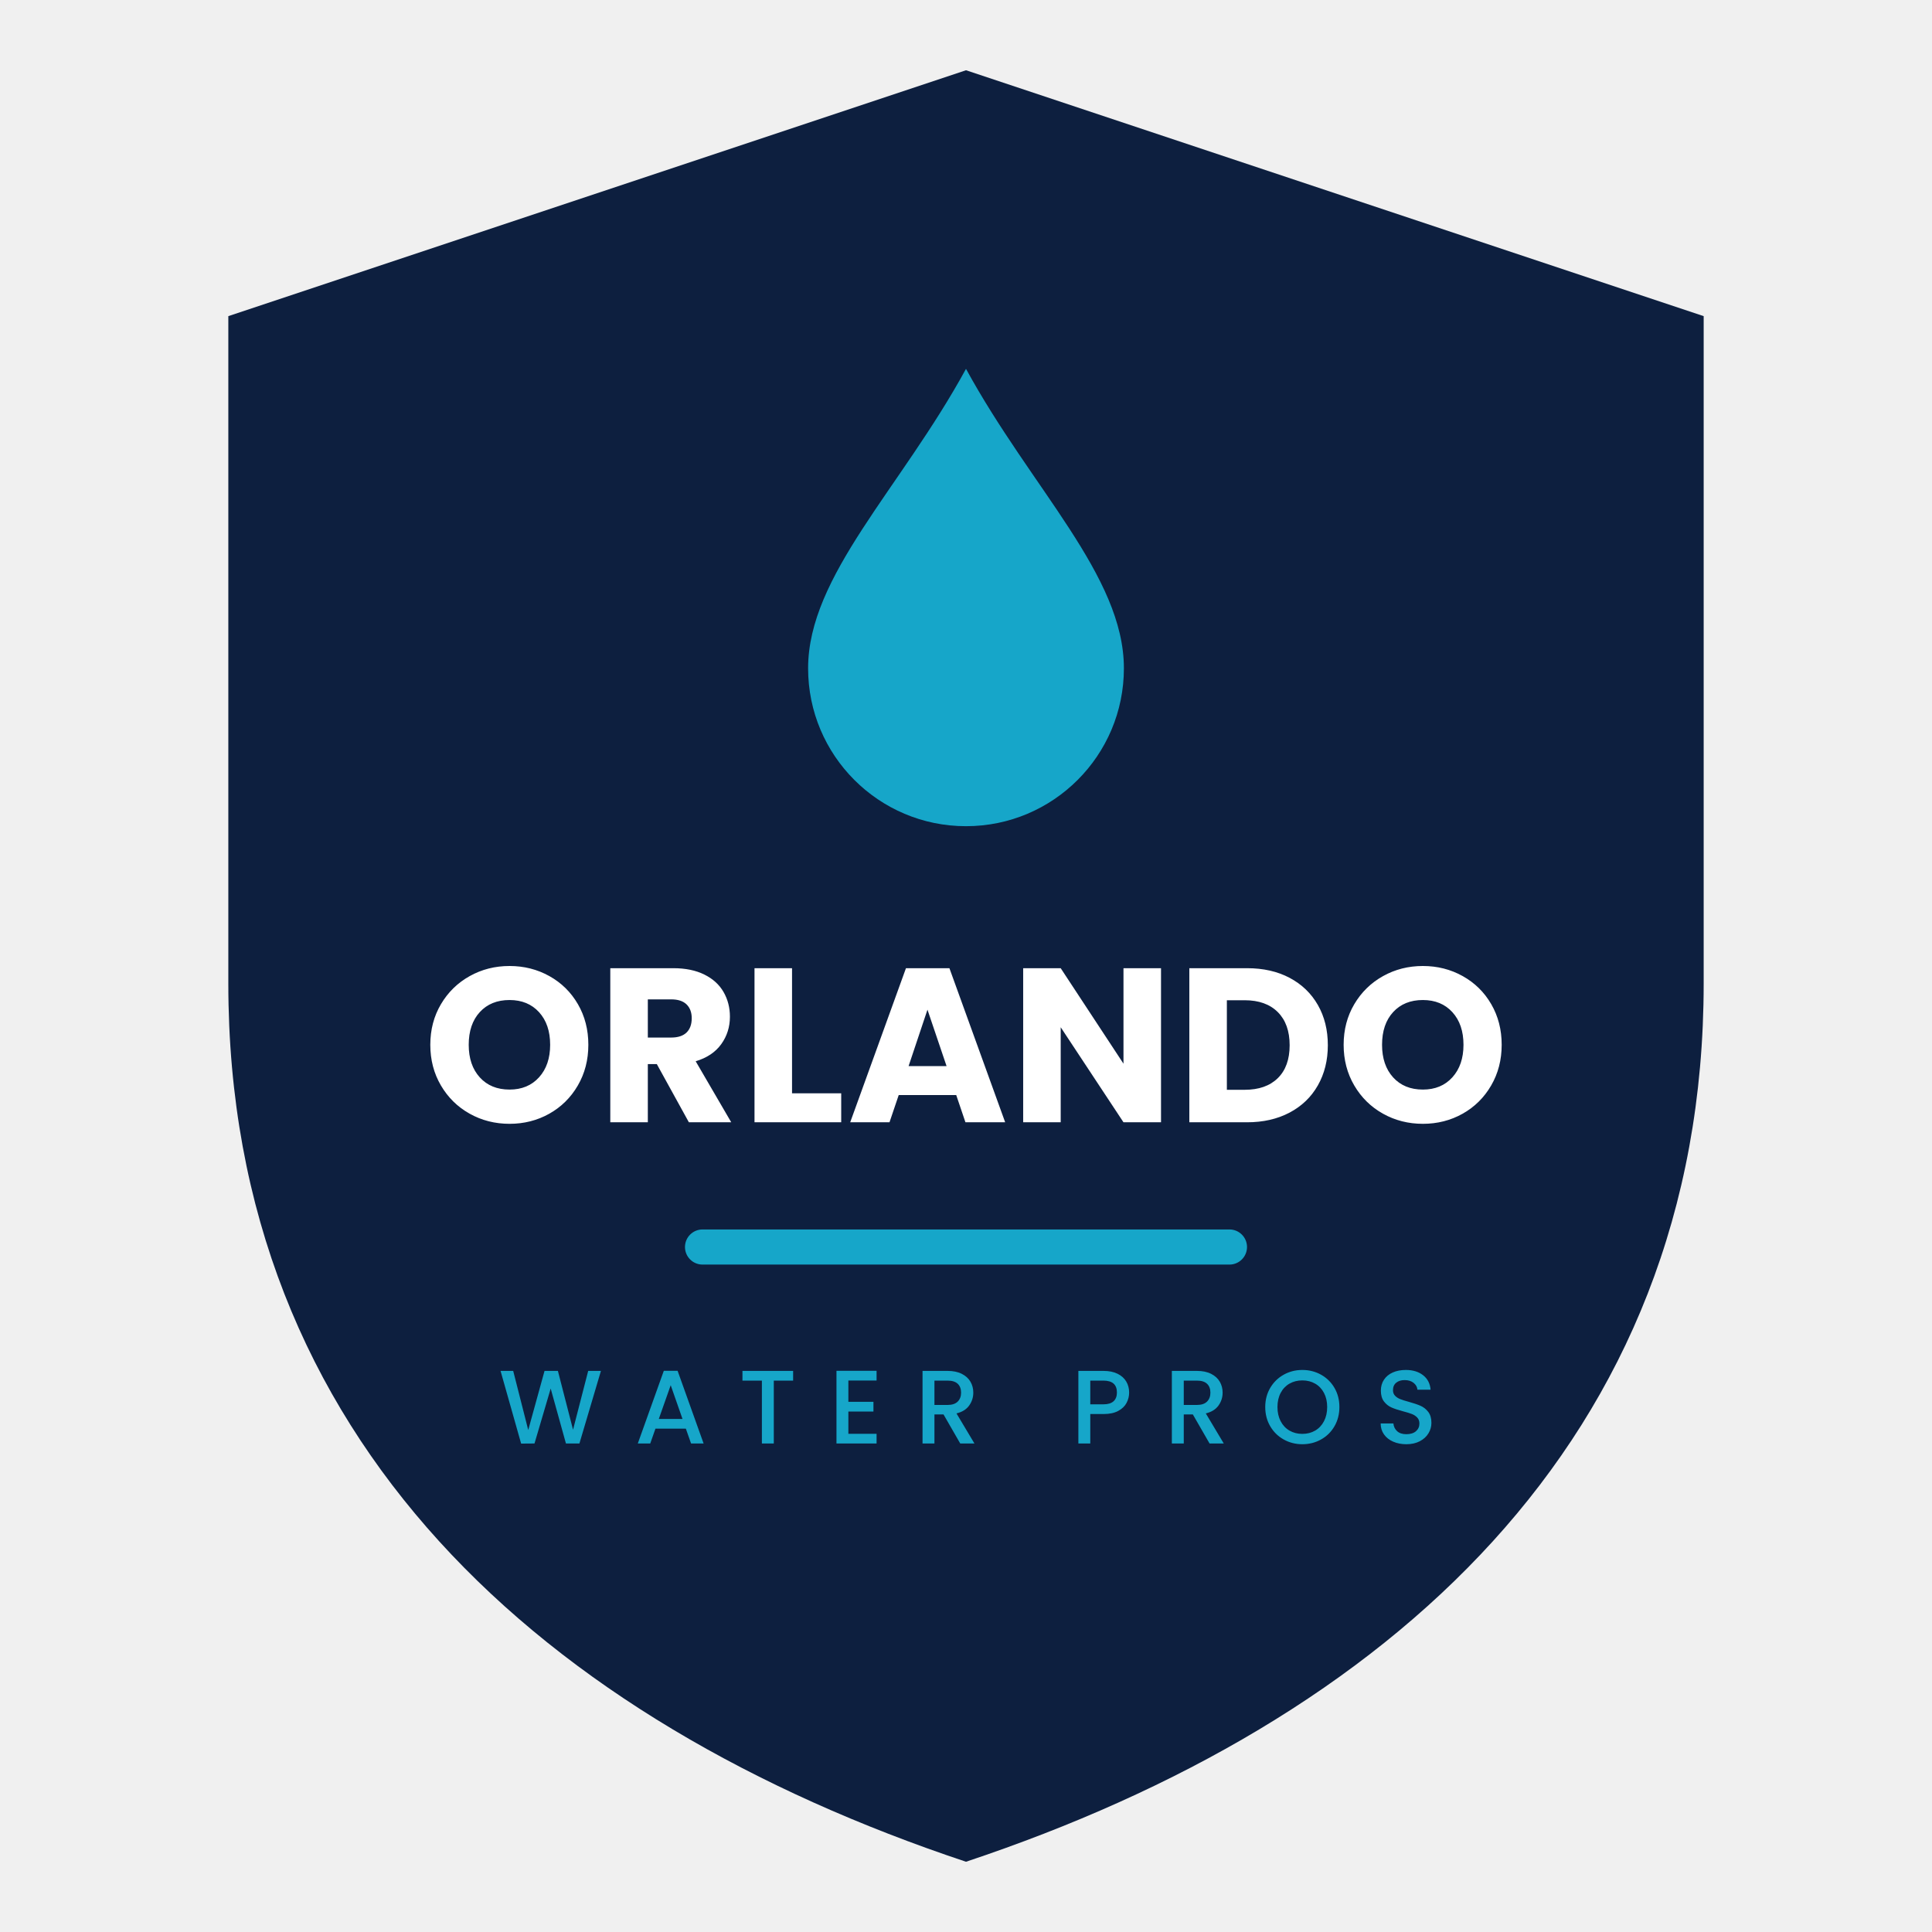
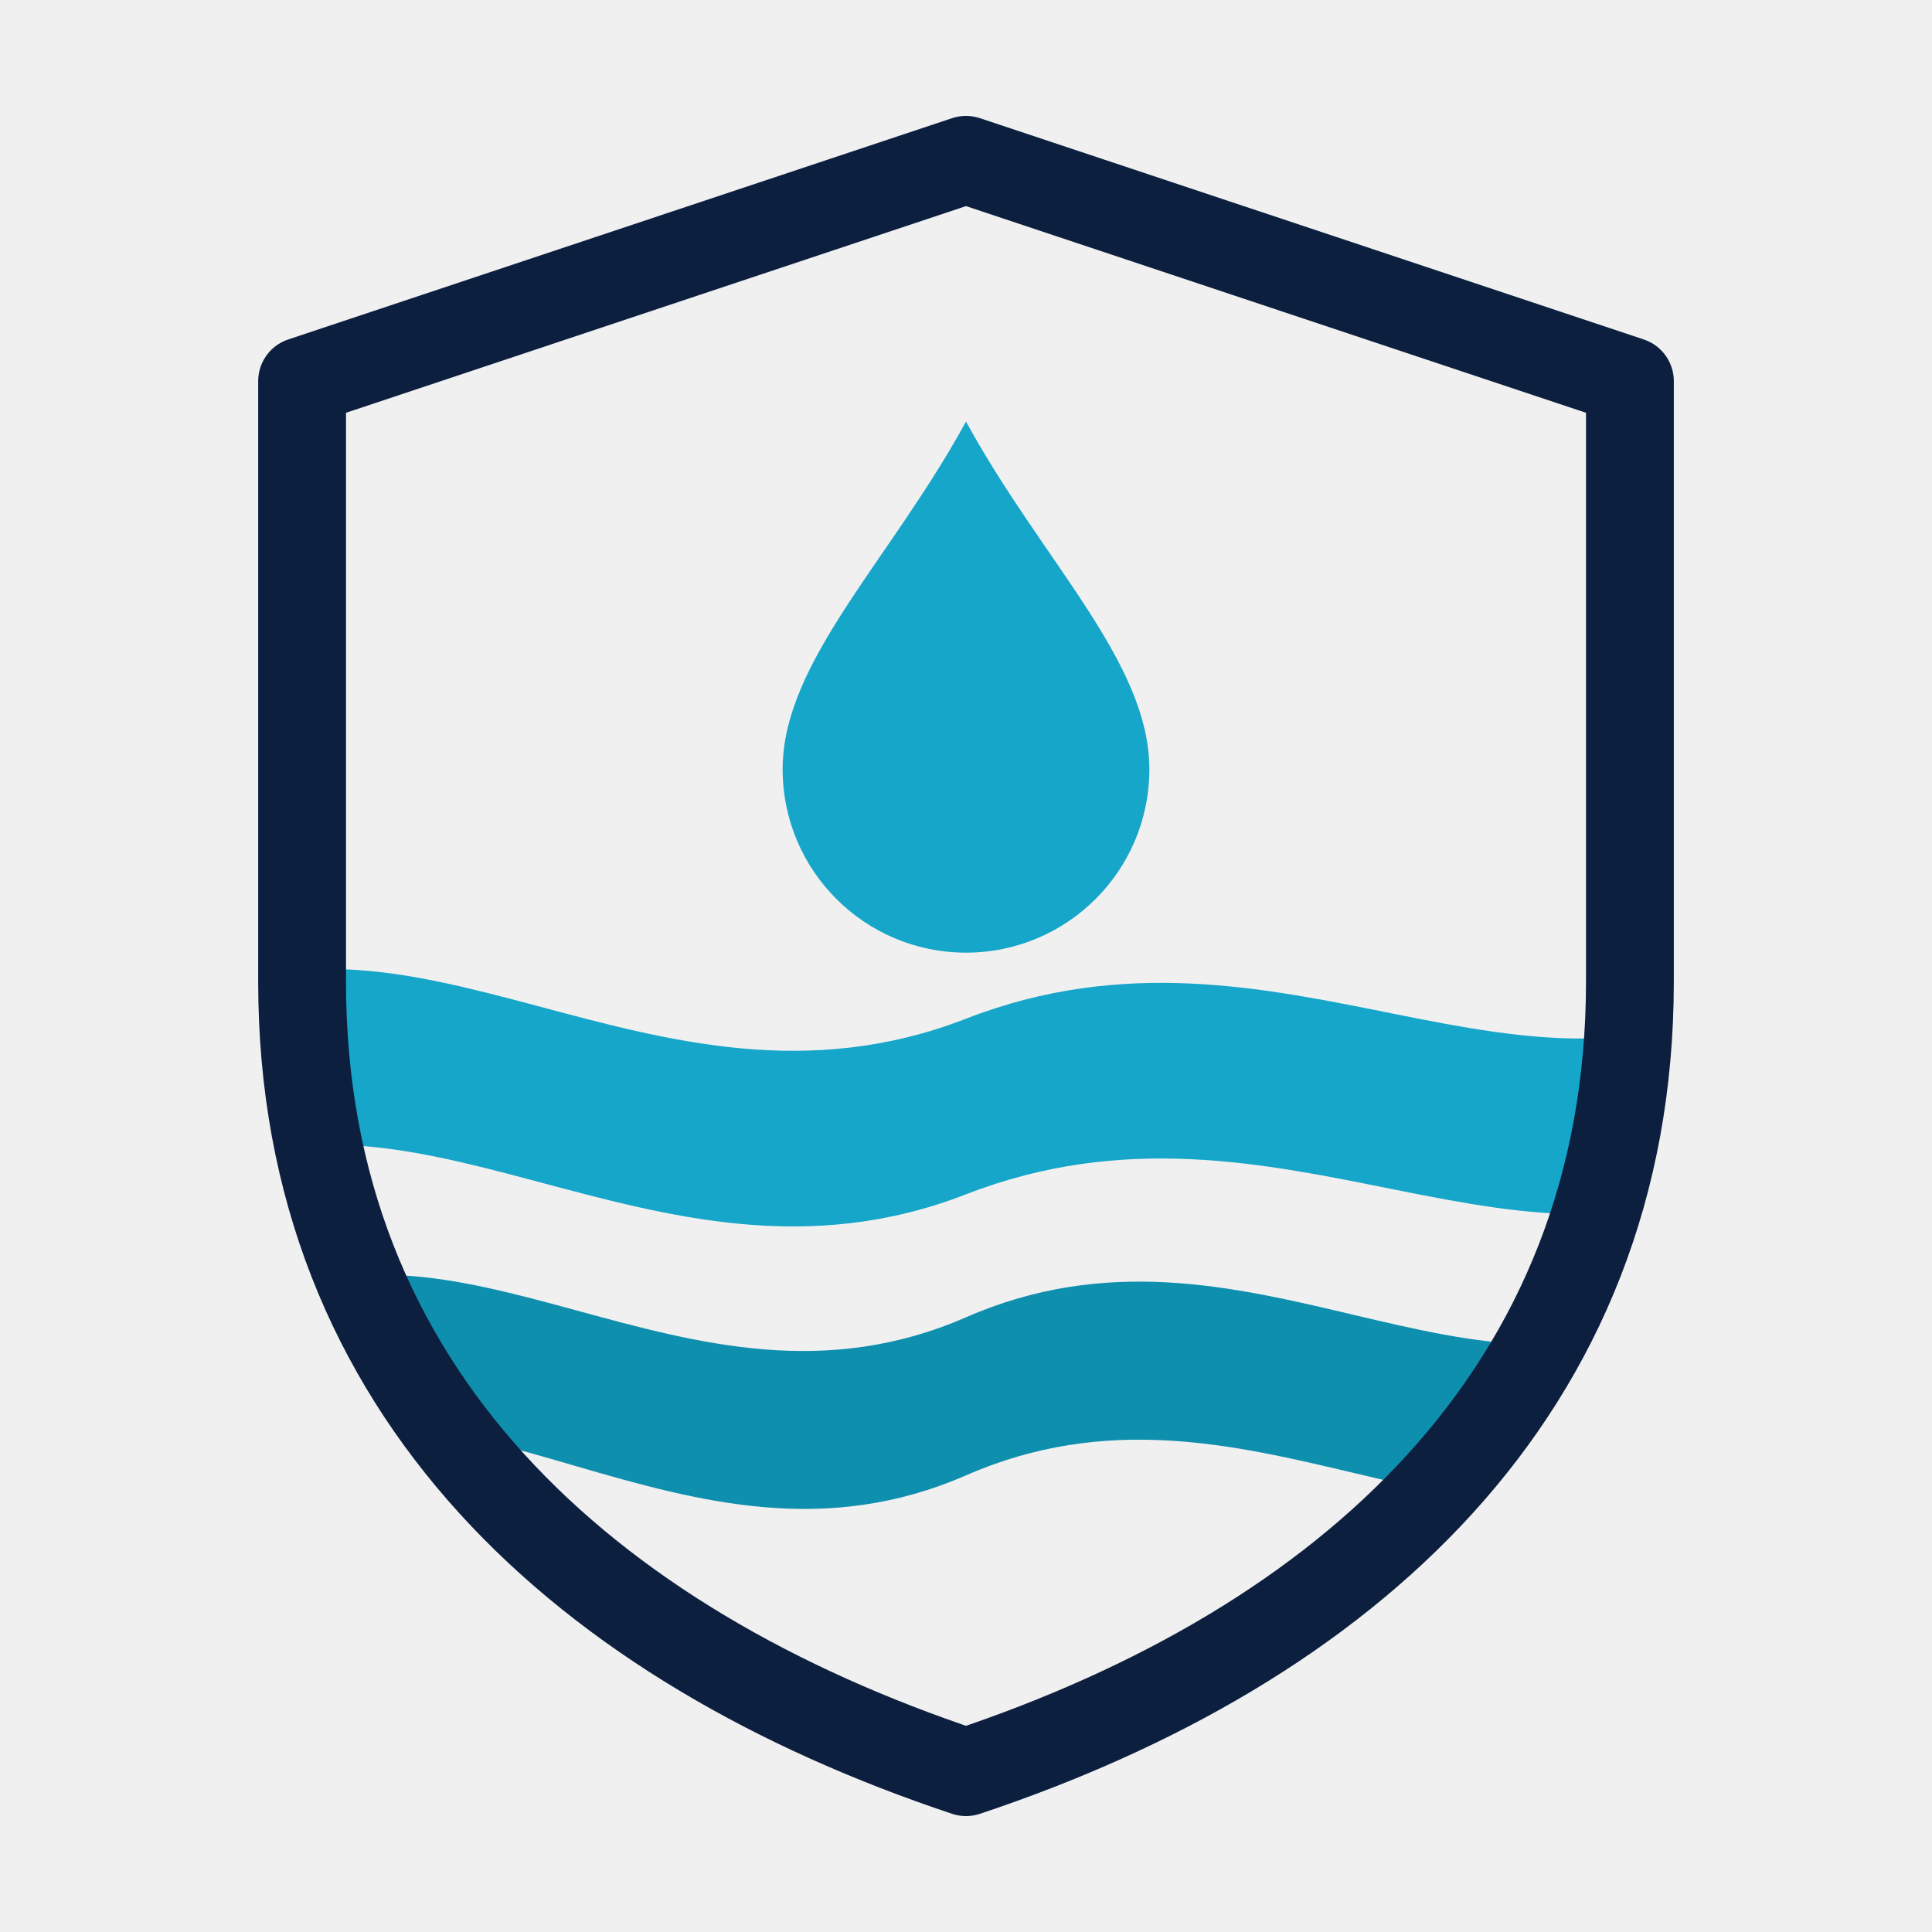
<svg xmlns="http://www.w3.org/2000/svg" viewBox="0 0 220 220" width="220" height="220" role="img" aria-label="Orlando Water Pros">
-   <path d="M110 8 L194 36 V112 C194 164 158 196 110 212 C62 196 26 164 26 112 V36 Z" fill="#0d1f3f" />
-   <path d="M50 8 C62 30 79 46 79 63 A29 29 0 1 1 21 63 C21 46 38 30 50 8 Z" transform="translate(79.000 37.040) scale(0.62)" fill="#16a6c9" />
-   <path d="M152.348 66.969Q152.348 60.583 155.355 55.499Q158.362 50.415 163.477 47.563Q168.592 44.711 174.73 44.711Q180.868 44.711 185.983 47.563Q191.098 50.415 194.043 55.499Q196.988 60.583 196.988 66.969Q196.988 73.355 194.012 78.47Q191.036 83.585 185.952 86.437Q180.868 89.289 174.73 89.289Q168.592 89.289 163.477 86.437Q158.362 83.585 155.355 78.47Q152.348 73.355 152.348 66.969ZM186.2 66.969Q186.2 61.203 183.069 57.762Q179.938 54.321 174.73 54.321Q169.46 54.321 166.329 57.731Q163.198 61.141 163.198 66.969Q163.198 72.735 166.329 76.176Q169.46 79.617 174.73 79.617Q179.938 79.617 183.069 76.145Q186.2 72.673 186.2 66.969Z M225.384 88.855 216.332 72.425H213.79V88.855H203.188V45.331H220.982Q226.128 45.331 229.755 47.129Q233.382 48.927 235.18 52.058Q236.978 55.189 236.978 59.033Q236.978 63.373 234.529 66.783Q232.08 70.193 227.306 71.619L237.35 88.855ZM213.79 64.923H220.362Q223.276 64.923 224.733 63.497Q226.19 62.071 226.19 59.467Q226.19 56.987 224.733 55.561Q223.276 54.135 220.362 54.135H213.79Z M254.524 80.671H268.412V88.855H243.922V45.331H254.524Z M300.9 81.167H284.656L282.052 88.855H270.954L286.702 45.331H298.978L314.726 88.855H303.504ZM298.172 72.983 292.778 57.049 287.446 72.983Z M358.746 88.855H348.144L330.412 62.009V88.855H319.81V45.331H330.412L348.144 72.301V45.331H358.746Z M405.866 67.093Q405.866 73.479 403.045 78.439Q400.224 83.399 395.047 86.127Q389.87 88.855 383.05 88.855H366.744V45.331H383.05Q389.932 45.331 395.078 48.059Q400.224 50.787 403.045 55.716Q405.866 60.645 405.866 67.093ZM395.078 67.093Q395.078 61.079 391.73 57.731Q388.382 54.383 382.368 54.383H377.346V79.679H382.368Q388.382 79.679 391.73 76.393Q395.078 73.107 395.078 67.093Z M410.33 66.969Q410.33 60.583 413.337 55.499Q416.344 50.415 421.459 47.563Q426.574 44.711 432.712 44.711Q438.85 44.711 443.965 47.563Q449.08 50.415 452.025 55.499Q454.97 60.583 454.97 66.969Q454.97 73.355 451.994 78.47Q449.018 83.585 443.934 86.437Q438.85 89.289 432.712 89.289Q426.574 89.289 421.459 86.437Q416.344 83.585 413.337 78.47Q410.33 73.355 410.33 66.969ZM444.182 66.969Q444.182 61.203 441.051 57.762Q437.92 54.321 432.712 54.321Q427.442 54.321 424.311 57.731Q421.18 61.141 421.18 66.969Q421.18 72.735 424.311 76.176Q427.442 79.617 432.712 79.617Q437.92 79.617 441.051 76.145Q444.182 72.673 444.182 66.969Z" transform="translate(-12.418 91.975) scale(0.40314)" fill="#ffffff" />
-   <rect x="78" y="140" width="64" height="4" rx="2" fill="#16a6c9" />
-   <path d="M177.292 113.133 172.039 130.855H168.749L165.026 117.442L161.074 130.855L157.81 130.881L152.786 113.133H155.872L159.544 127.566L163.522 113.133H166.786L170.483 127.489L174.181 113.133Z M198.023 127.234H190.603L189.328 130.855H186.293L192.643 113.107H196.009L202.358 130.855H199.298ZM197.207 124.863 194.326 116.626 191.419 124.863Z M224.212 113.133V115.504H219.494V130.855H216.587V115.504H211.844V113.133Z M237.701 115.479V120.681H243.821V123.052H237.701V128.484H244.586V130.855H234.794V113.107H244.586V115.479Z M265.012 130.855 260.932 123.766H258.713V130.855H255.806V113.133H261.926Q263.966 113.133 265.382 113.847Q266.797 114.561 267.498 115.759Q268.199 116.958 268.199 118.437Q268.199 120.171 267.192 121.586Q266.185 123.001 264.094 123.511L268.48 130.855ZM258.713 121.446H261.926Q263.558 121.446 264.387 120.63Q265.216 119.814 265.216 118.437Q265.216 117.06 264.4 116.282Q263.584 115.504 261.926 115.504H258.713Z M299.972 123.664H296.759V130.855H293.852V113.133H299.972Q302.012 113.133 303.428 113.834Q304.843 114.535 305.544 115.734Q306.245 116.932 306.245 118.411Q306.245 119.763 305.608 120.961Q304.97 122.16 303.568 122.912Q302.165 123.664 299.972 123.664ZM303.262 118.411Q303.262 115.504 299.972 115.504H296.759V121.293H299.972Q301.63 121.293 302.446 120.54Q303.262 119.788 303.262 118.411Z M325.88 130.855 321.8 123.766H319.582V130.855H316.675V113.133H322.795Q324.835 113.133 326.25 113.847Q327.665 114.561 328.367 115.759Q329.068 116.958 329.068 118.437Q329.068 120.171 328.061 121.586Q327.053 123.001 324.962 123.511L329.348 130.855ZM319.582 121.446H322.795Q324.427 121.446 325.256 120.63Q326.084 119.814 326.084 118.437Q326.084 117.06 325.268 116.282Q324.452 115.504 322.795 115.504H319.582Z M339.472 121.956Q339.472 119.355 340.683 117.289Q341.894 115.224 343.973 114.063Q346.051 112.903 348.524 112.903Q351.023 112.903 353.102 114.063Q355.18 115.224 356.378 117.289Q357.577 119.355 357.577 121.956Q357.577 124.557 356.378 126.635Q355.18 128.713 353.102 129.873Q351.023 131.034 348.524 131.034Q346.051 131.034 343.973 129.873Q341.894 128.713 340.683 126.635Q339.472 124.557 339.472 121.956ZM354.593 121.956Q354.593 119.992 353.816 118.513Q353.038 117.034 351.661 116.244Q350.284 115.453 348.524 115.453Q346.765 115.453 345.388 116.244Q344.011 117.034 343.233 118.513Q342.455 119.992 342.455 121.956Q342.455 123.919 343.233 125.411Q344.011 126.903 345.388 127.706Q346.765 128.509 348.524 128.509Q350.284 128.509 351.661 127.706Q353.038 126.903 353.816 125.411Q354.593 123.919 354.593 121.956Z M367.649 125.959H370.76Q370.862 127.107 371.666 127.846Q372.469 128.586 373.922 128.586Q375.427 128.586 376.268 127.859Q377.11 127.132 377.11 125.985Q377.11 125.092 376.587 124.531Q376.064 123.97 375.287 123.664Q374.509 123.358 373.132 123.001Q371.398 122.542 370.314 122.07Q369.23 121.599 368.465 120.604Q367.7 119.61 367.7 117.952Q367.7 116.422 368.465 115.275Q369.23 114.127 370.607 113.515Q371.984 112.903 373.795 112.903Q376.37 112.903 378.015 114.191Q379.66 115.479 379.838 117.723H376.625Q376.549 116.754 375.707 116.065Q374.866 115.377 373.489 115.377Q372.239 115.377 371.449 116.014Q370.658 116.652 370.658 117.85Q370.658 118.666 371.156 119.189Q371.653 119.712 372.418 120.018Q373.183 120.324 374.509 120.681Q376.268 121.165 377.378 121.65Q378.487 122.134 379.265 123.141Q380.042 124.149 380.042 125.832Q380.042 127.183 379.316 128.382Q378.589 129.58 377.199 130.307Q375.809 131.034 373.922 131.034Q372.137 131.034 370.709 130.409Q369.281 129.784 368.465 128.637Q367.649 127.489 367.649 125.959Z" transform="translate(-14.265 103.338) scale(0.46643)" fill="#16a6c9" />
+   <clipPath id="cw3">
+     <path d="M110 8 L194 36 V112 C194 164 158 196 110 212 C62 196 26 164 26 112 V36 Z" transform="translate(11 11) scale(0.9)" />
+   </clipPath>
+   <path d="M50 8 C62 30 79 46 79 63 A29 29 0 1 1 21 63 C21 46 38 30 50 8 Z" transform="translate(74.000 42.240) scale(0.72)" fill="#16a6c9" />
+   <g clip-path="url(#cw3)">
+     <path d="M18 116 C46 98 74 130 110 116 C146 102 174 130 202 112 L202 132 C174 150 146 122 110 136 C74 150 46 118 18 136 Z" fill="#16a6c9" />
+     <path d="M26 150 C52 134 78 164 110 150 C142 136 168 164 194 148 L194 166 C168 182 142 154 110 168 C78 182 52 152 26 166 Z" fill="#0f8fae" />
+   </g>
+   <path d="M110 8 L194 36 V112 C194 164 158 196 110 212 C62 196 26 164 26 112 V36 Z" transform="translate(11 11) scale(0.9)" fill="none" stroke="#0d1f3f" stroke-width="11.111" stroke-linejoin="round" />
</svg>
